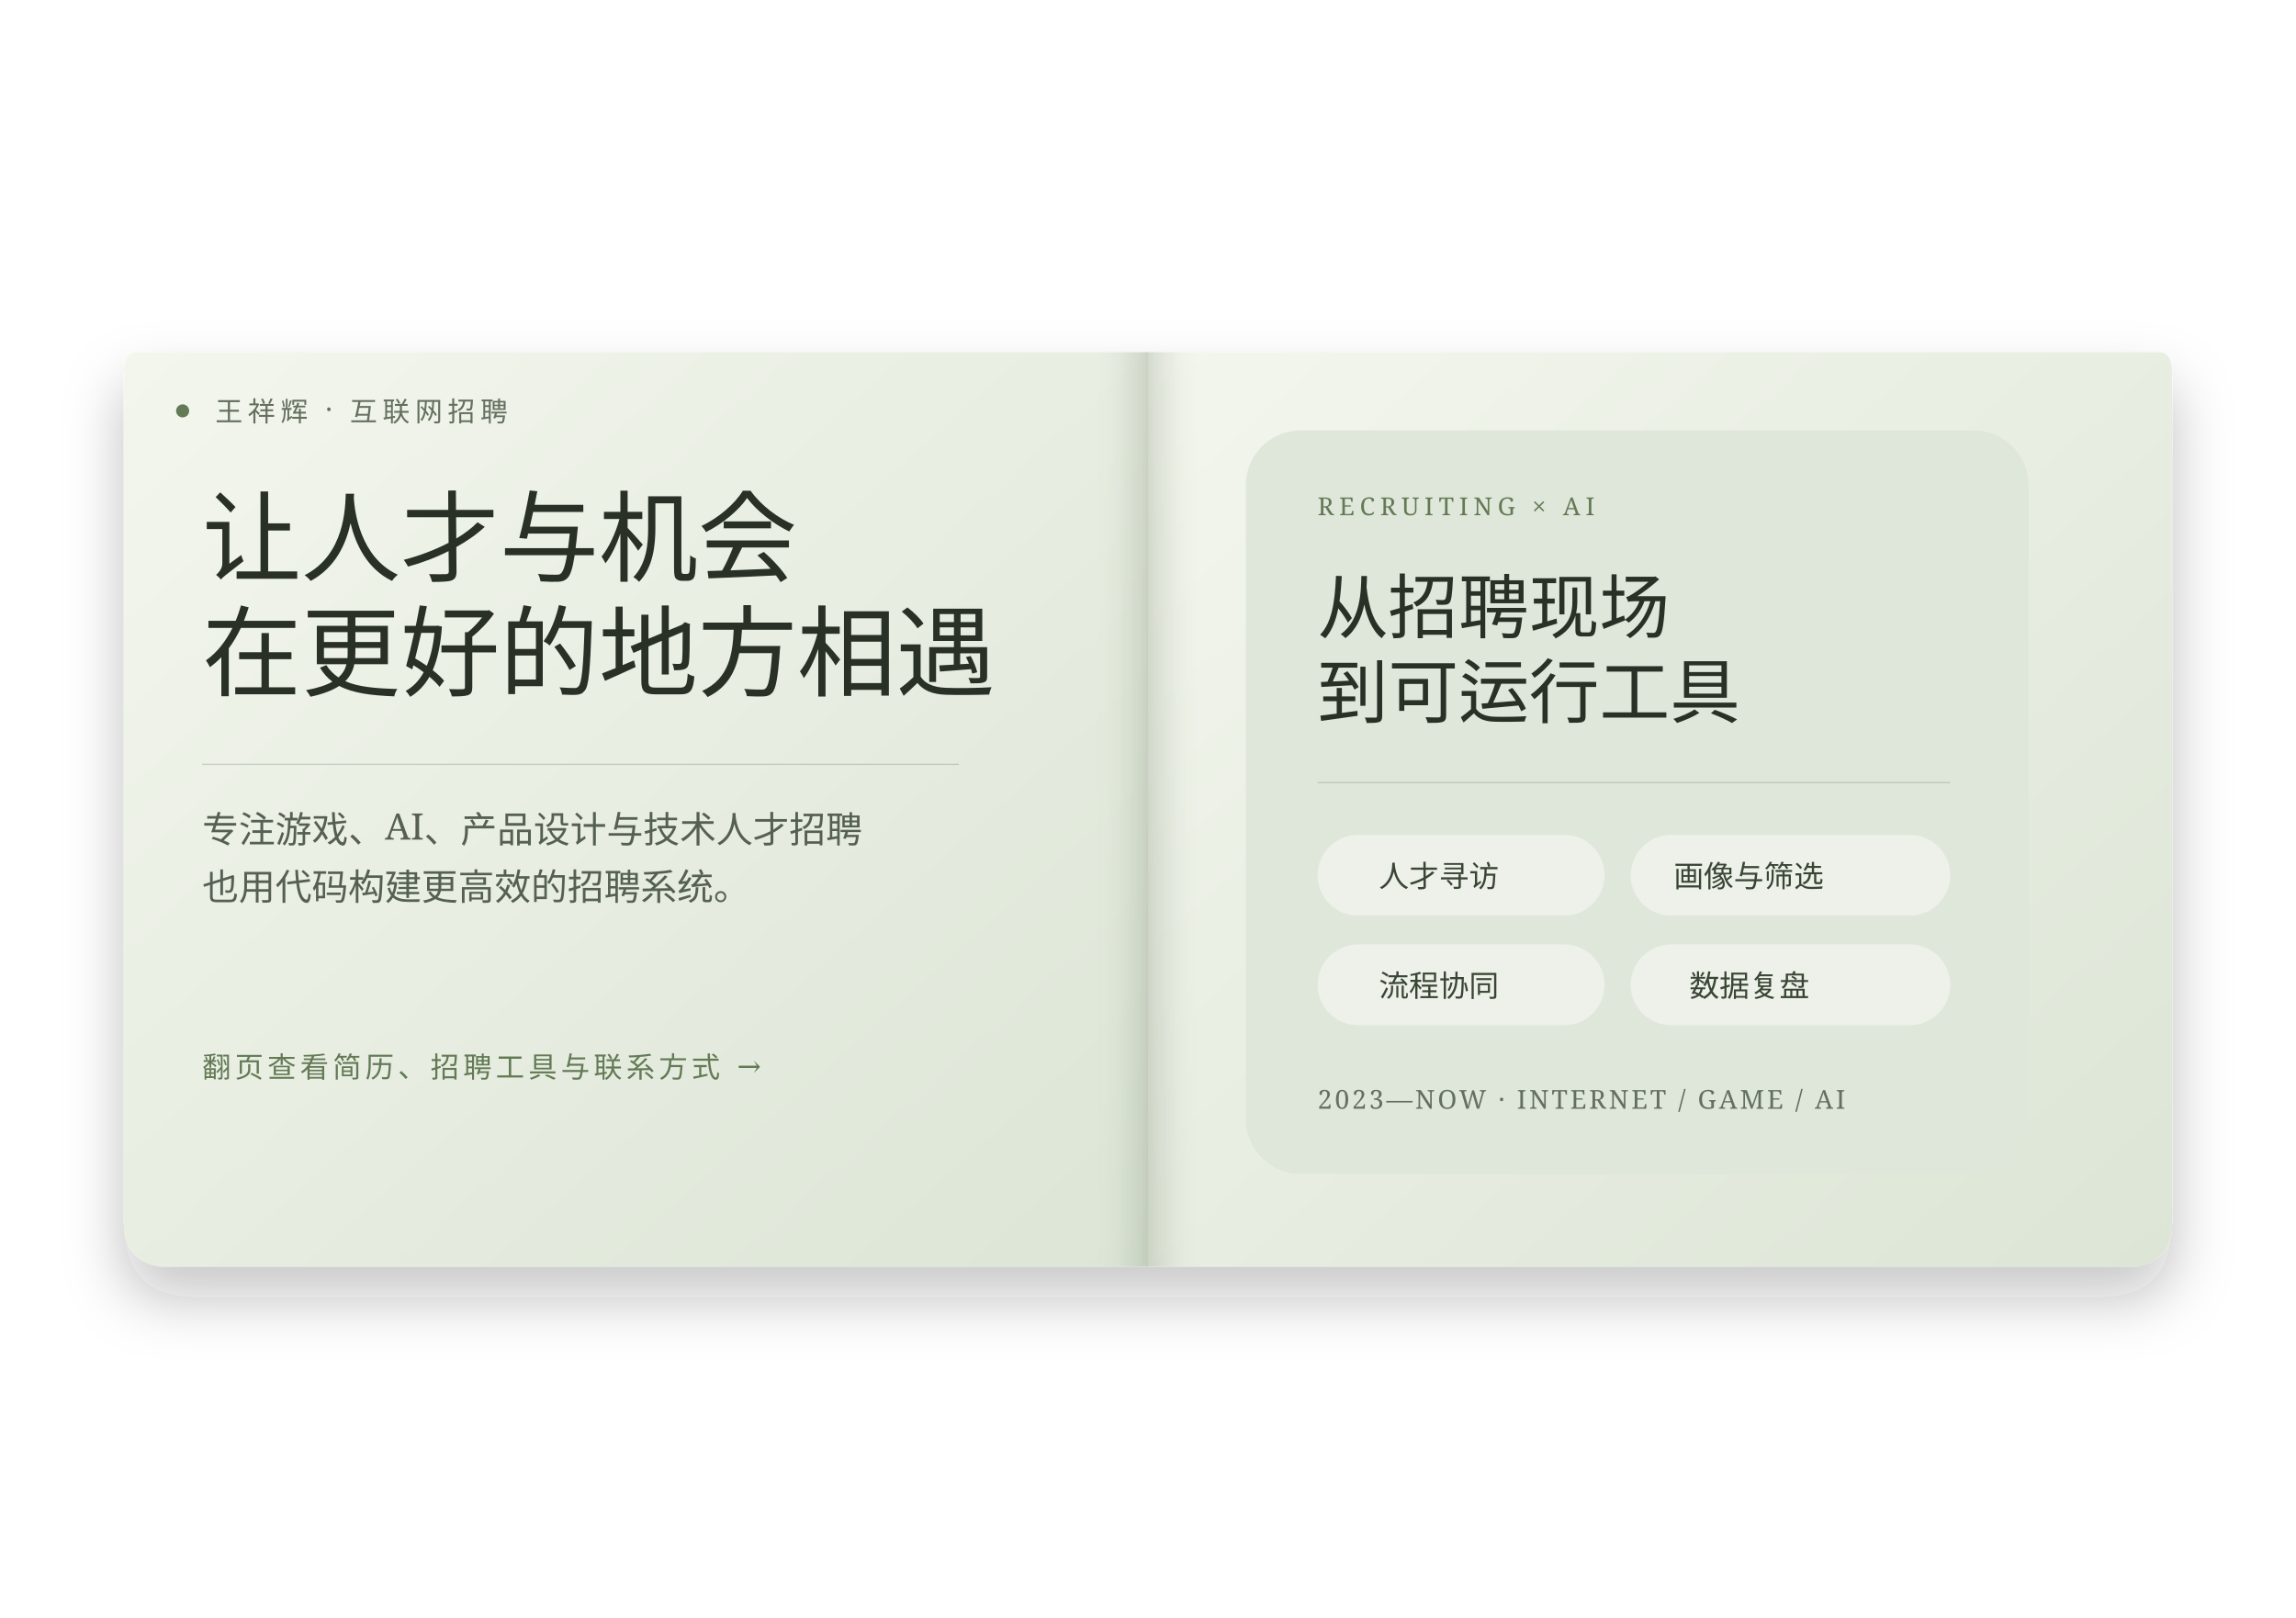
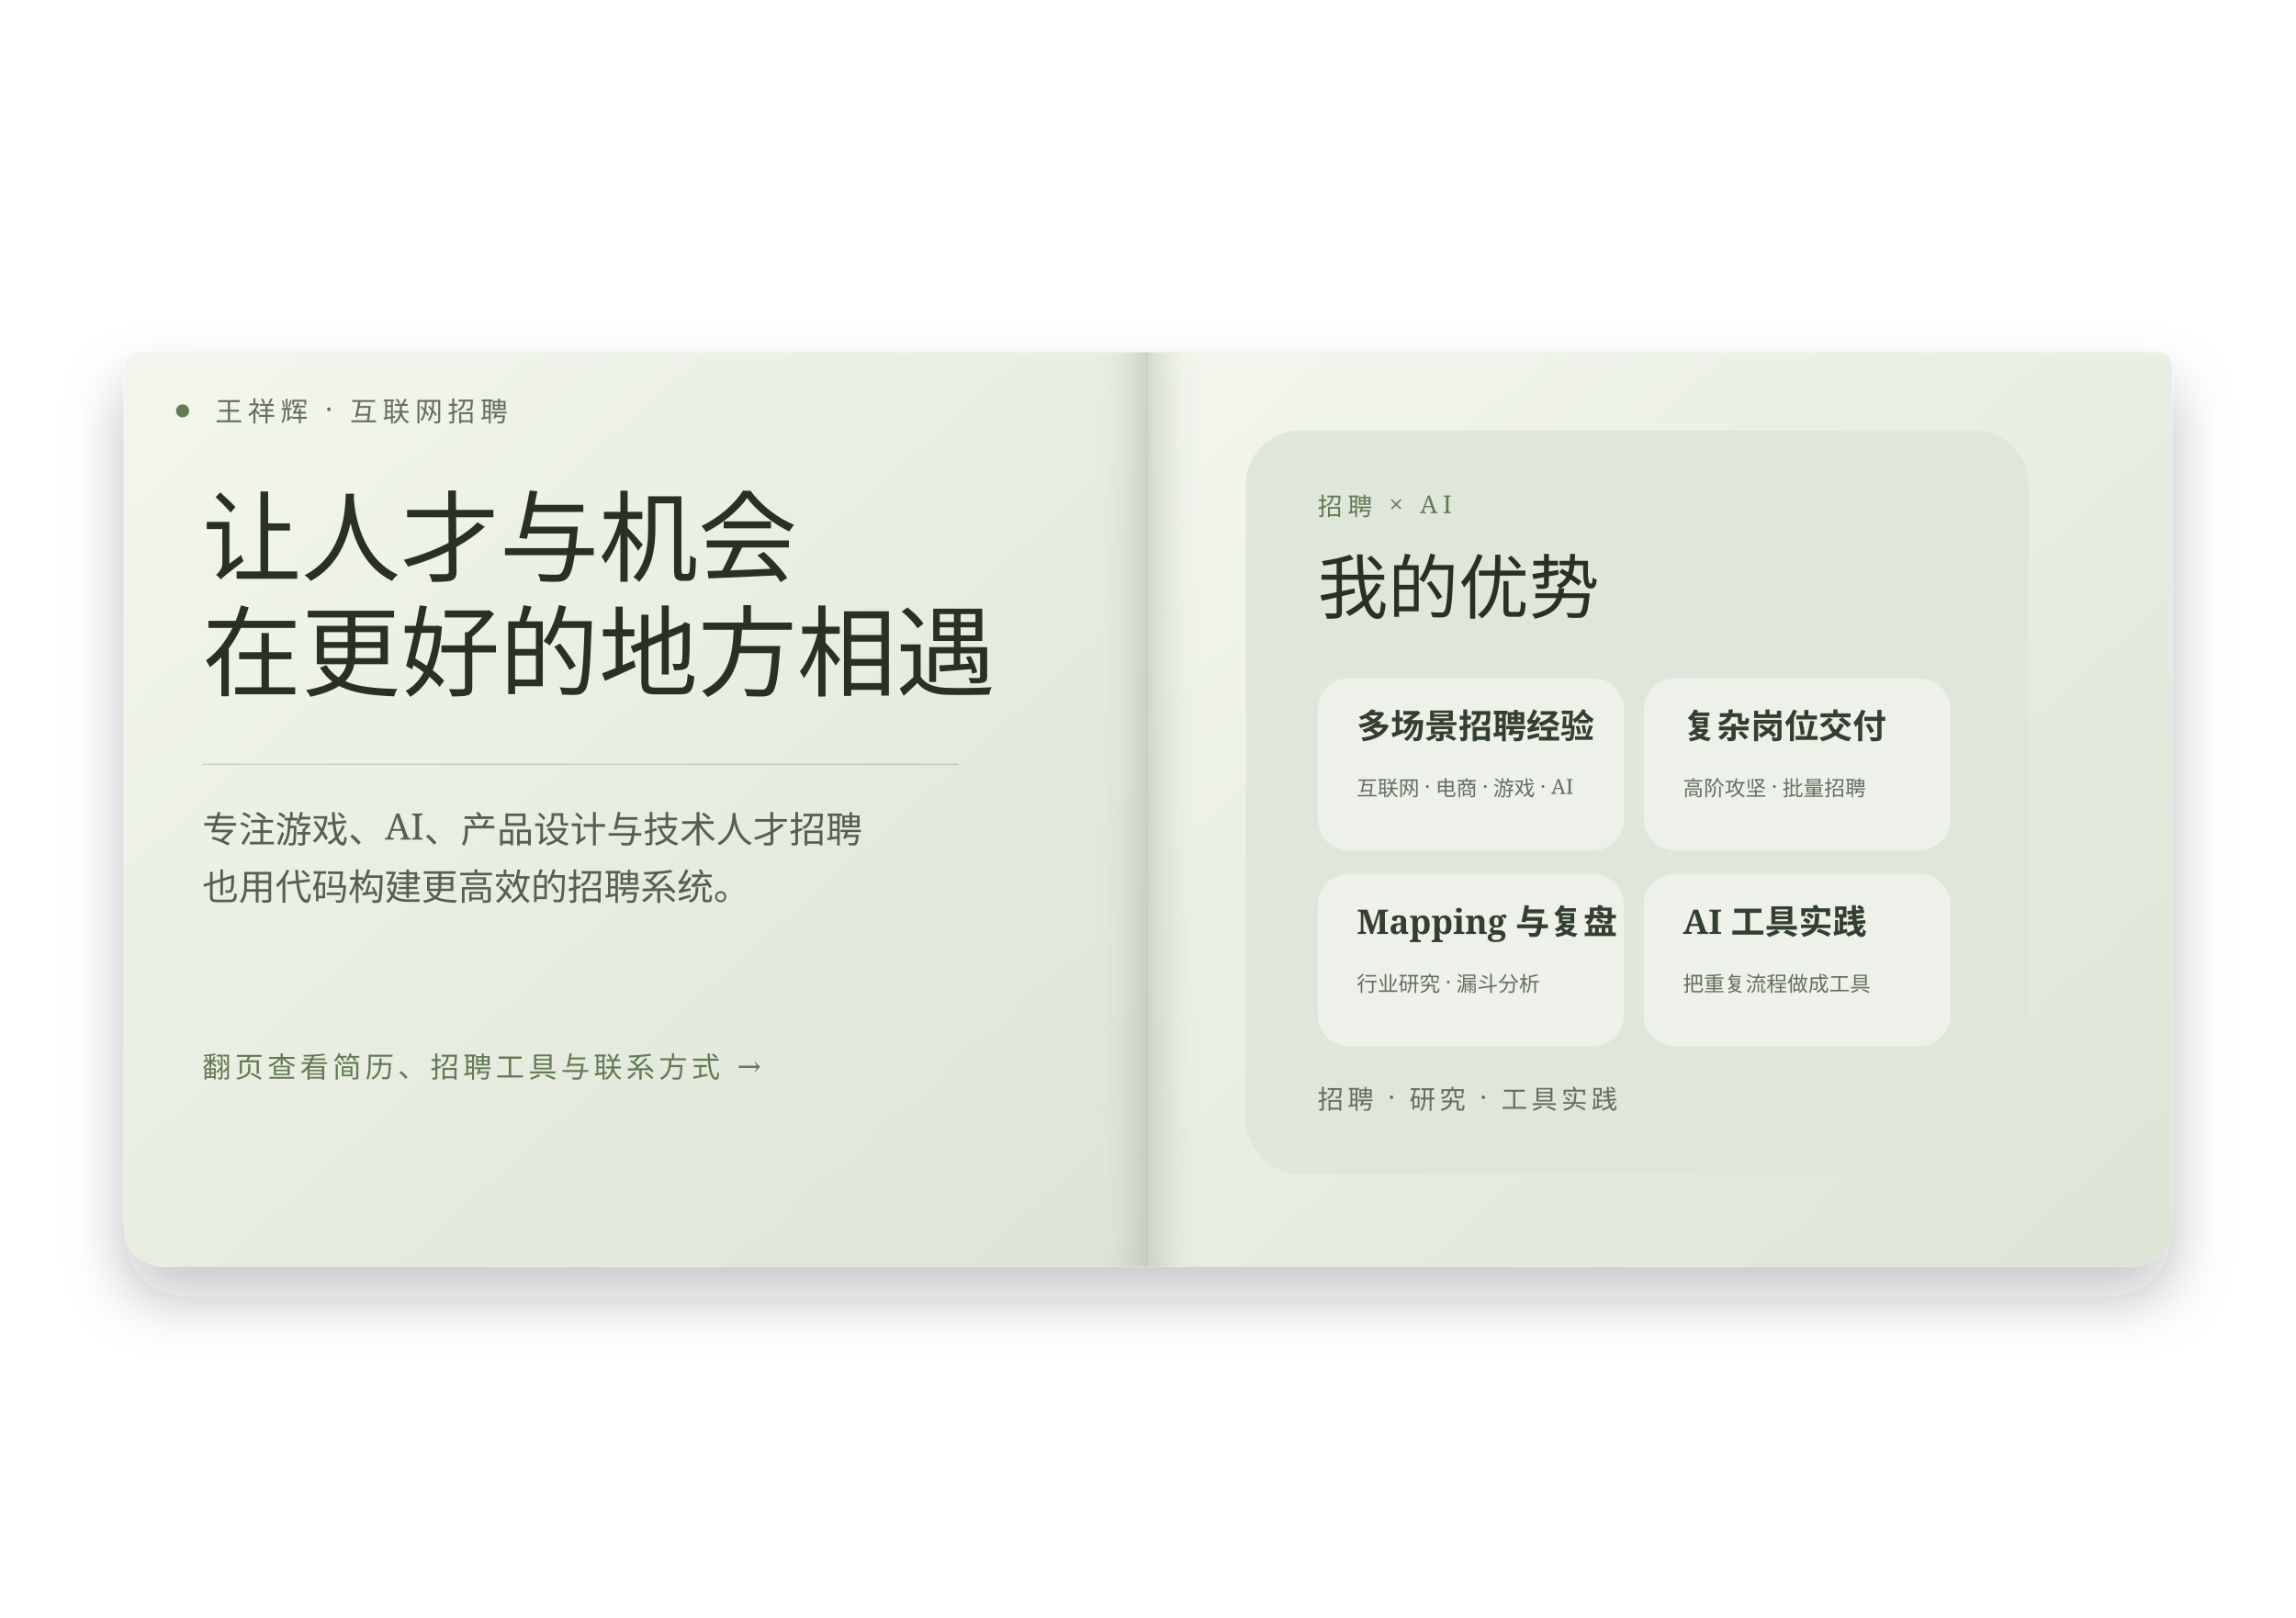
<svg xmlns="http://www.w3.org/2000/svg" width="1760" height="1240" viewBox="0 0 1760 1240">
  <defs>
    <filter id="shadow" x="-20%" y="-30%" width="140%" height="170%">
      <feDropShadow dx="0" dy="24" stdDeviation="22" flood-color="#20271d" flood-opacity=".25" />
    </filter>
    <linearGradient id="paper" x1="0" y1="0" x2="1" y2="1">
      <stop stop-color="#f3f6ed" />
      <stop offset="1" stop-color="#dce5d6" />
    </linearGradient>
    <linearGradient id="gutter" x1="0" y1="0" x2="1" y2="0">
      <stop stop-color="#c8d3c2" stop-opacity="0" />
      <stop offset=".5" stop-color="#68765f" stop-opacity=".22" />
      <stop offset="1" stop-color="#c8d3c2" stop-opacity="0" />
    </linearGradient>
    <clipPath id="left">
      <path d="M105 270Q95 270 95 286V938Q95 966 122 971H880V270Z" />
    </clipPath>
    <clipPath id="right">
      <path d="M880 270H1655Q1665 270 1665 286V938Q1665 966 1638 971H880Z" />
    </clipPath>
  </defs>
  <g filter="url(#shadow)">
    <path d="M105 270Q95 270 95 286V938Q95 966 122 971H880V270Z" fill="url(#paper)" />
    <path d="M880 270H1655Q1665 270 1665 286V938Q1665 966 1638 971H880Z" fill="url(#paper)" />
  </g>
  <g clip-path="url(#left)">
    <circle cx="140" cy="315" r="5" fill="#637a55" />
    <text x="165" y="323" fill="#64705f" font-size="21" letter-spacing="4" font-family="Newsreader, Georgia, serif">王祥辉 · 互联网招聘</text>
    <text x="155" y="440" fill="#293126" font-size="76" font-family="Instrument Serif, STSong, serif">让人才与机会</text>
    <text x="155" y="528" fill="#293126" font-size="76" font-family="Instrument Serif, STSong, serif">在更好的地方相遇</text>
    <line x1="155" y1="586" x2="735" y2="586" stroke="#293126" stroke-opacity=".18" />
    <text x="155" y="646" fill="#556052" font-size="28" font-family="Newsreader, STSong, serif">专注游戏、AI、产品设计与技术人才招聘</text>
    <text x="155" y="690" fill="#556052" font-size="28" font-family="Newsreader, STSong, serif">也用代码构建更高效的招聘系统。</text>
    <text x="155" y="826" fill="#637a55" font-size="22" letter-spacing="3" font-family="Newsreader, STSong, serif">翻页查看简历、招聘工具与联系方式 →</text>
  </g>
  <g clip-path="url(#right)" font-family="Newsreader, STSong, serif">
    <rect x="955" y="330" width="600" height="570" rx="42" fill="#dfe6da" />
-     <text x="1010" y="395" fill="#637a55" font-size="19" letter-spacing="4">RECRUITING × AI</text>
-     <text x="1010" y="485" fill="#293126" font-size="54" font-family="Instrument Serif, STSong, serif">从招聘现场</text>
-     <text x="1010" y="550" fill="#293126" font-size="54" font-family="Instrument Serif, STSong, serif">到可运行工具</text>
-     <line x1="1010" y1="600" x2="1495" y2="600" stroke="#293126" stroke-opacity=".16" />
-     <g font-size="23" fill="#394535">
-       <rect x="1010" y="640" width="220" height="62" rx="31" fill="#edf1e9" />
-       <text x="1057" y="680">人才寻访</text>
-       <rect x="1250" y="640" width="245" height="62" rx="31" fill="#edf1e9" />
-       <text x="1283" y="680">画像与筛选</text>
-       <rect x="1010" y="724" width="220" height="62" rx="31" fill="#edf1e9" />
-       <text x="1057" y="764">流程协同</text>
-       <rect x="1250" y="724" width="245" height="62" rx="31" fill="#edf1e9" />
-       <text x="1295" y="764">数据复盘</text>
+     <text x="1010" y="395" fill="#637a55" font-size="19" letter-spacing="4">招聘 × AI</text>
+     <text x="1010" y="470" fill="#293126" font-size="54" font-family="Instrument Serif, STSong, serif">我的优势</text>
+     <g font-family="Newsreader, STSong, serif">
+       <rect x="1010" y="520" width="235" height="132" rx="24" fill="#edf1e9" />
+       <text x="1040" y="566" fill="#33402f" font-size="26" font-weight="600">多场景招聘经验</text>
+       <text x="1040" y="610" fill="#64705f" font-size="16">互联网 · 电商 · 游戏 · AI</text>
+       <rect x="1260" y="520" width="235" height="132" rx="24" fill="#edf1e9" />
+       <text x="1290" y="566" fill="#33402f" font-size="26" font-weight="600">复杂岗位交付</text>
+       <text x="1290" y="610" fill="#64705f" font-size="16">高阶攻坚 · 批量招聘</text>
+       <rect x="1010" y="670" width="235" height="132" rx="24" fill="#edf1e9" />
+       <text x="1040" y="716" fill="#33402f" font-size="26" font-weight="600">Mapping 与复盘</text>
+       <text x="1040" y="760" fill="#64705f" font-size="16">行业研究 · 漏斗分析</text>
+       <rect x="1260" y="670" width="235" height="132" rx="24" fill="#edf1e9" />
+       <text x="1290" y="716" fill="#33402f" font-size="26" font-weight="600">AI 工具实践</text>
+       <text x="1290" y="760" fill="#64705f" font-size="16">把重复流程做成工具</text>
    </g>
-     <text x="1010" y="850" fill="#64705f" font-size="20" letter-spacing="2">2023—NOW · INTERNET / GAME / AI</text>
+     <text x="1010" y="850" fill="#64705f" font-size="20" letter-spacing="3">招聘 · 研究 · 工具实践</text>
  </g>
  <rect x="842" y="270" width="76" height="701" fill="url(#gutter)" />
</svg>
